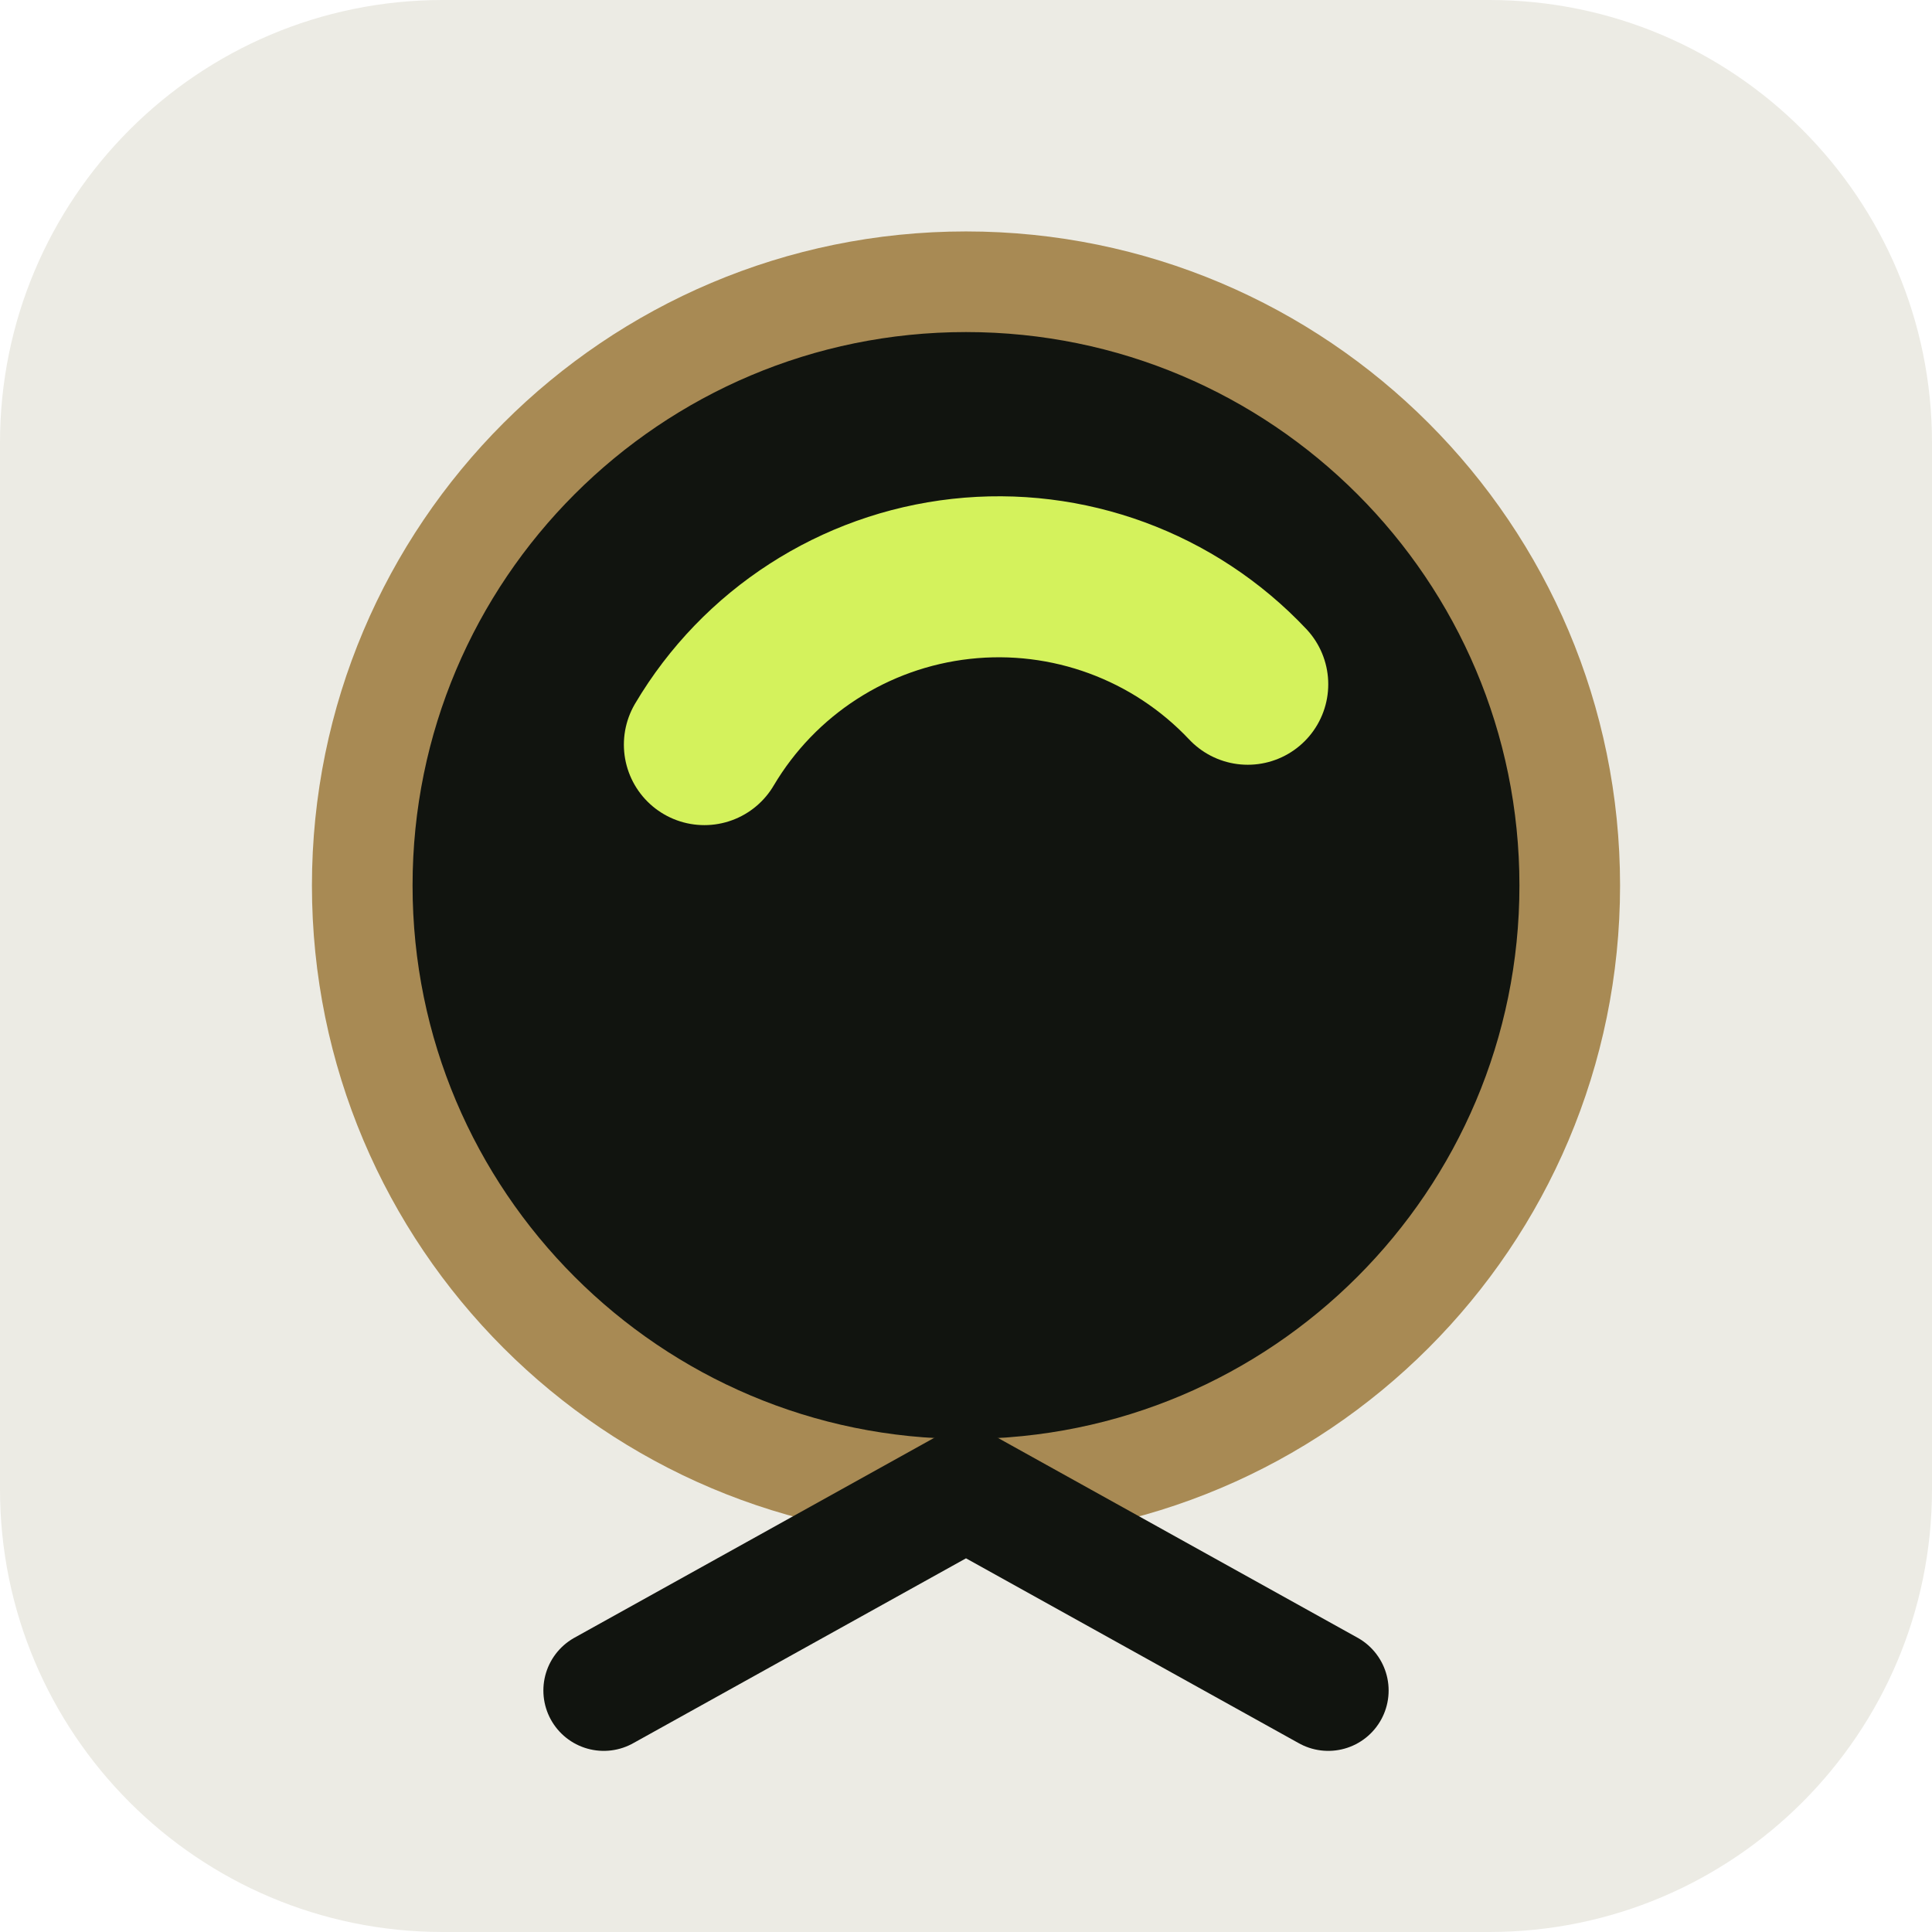
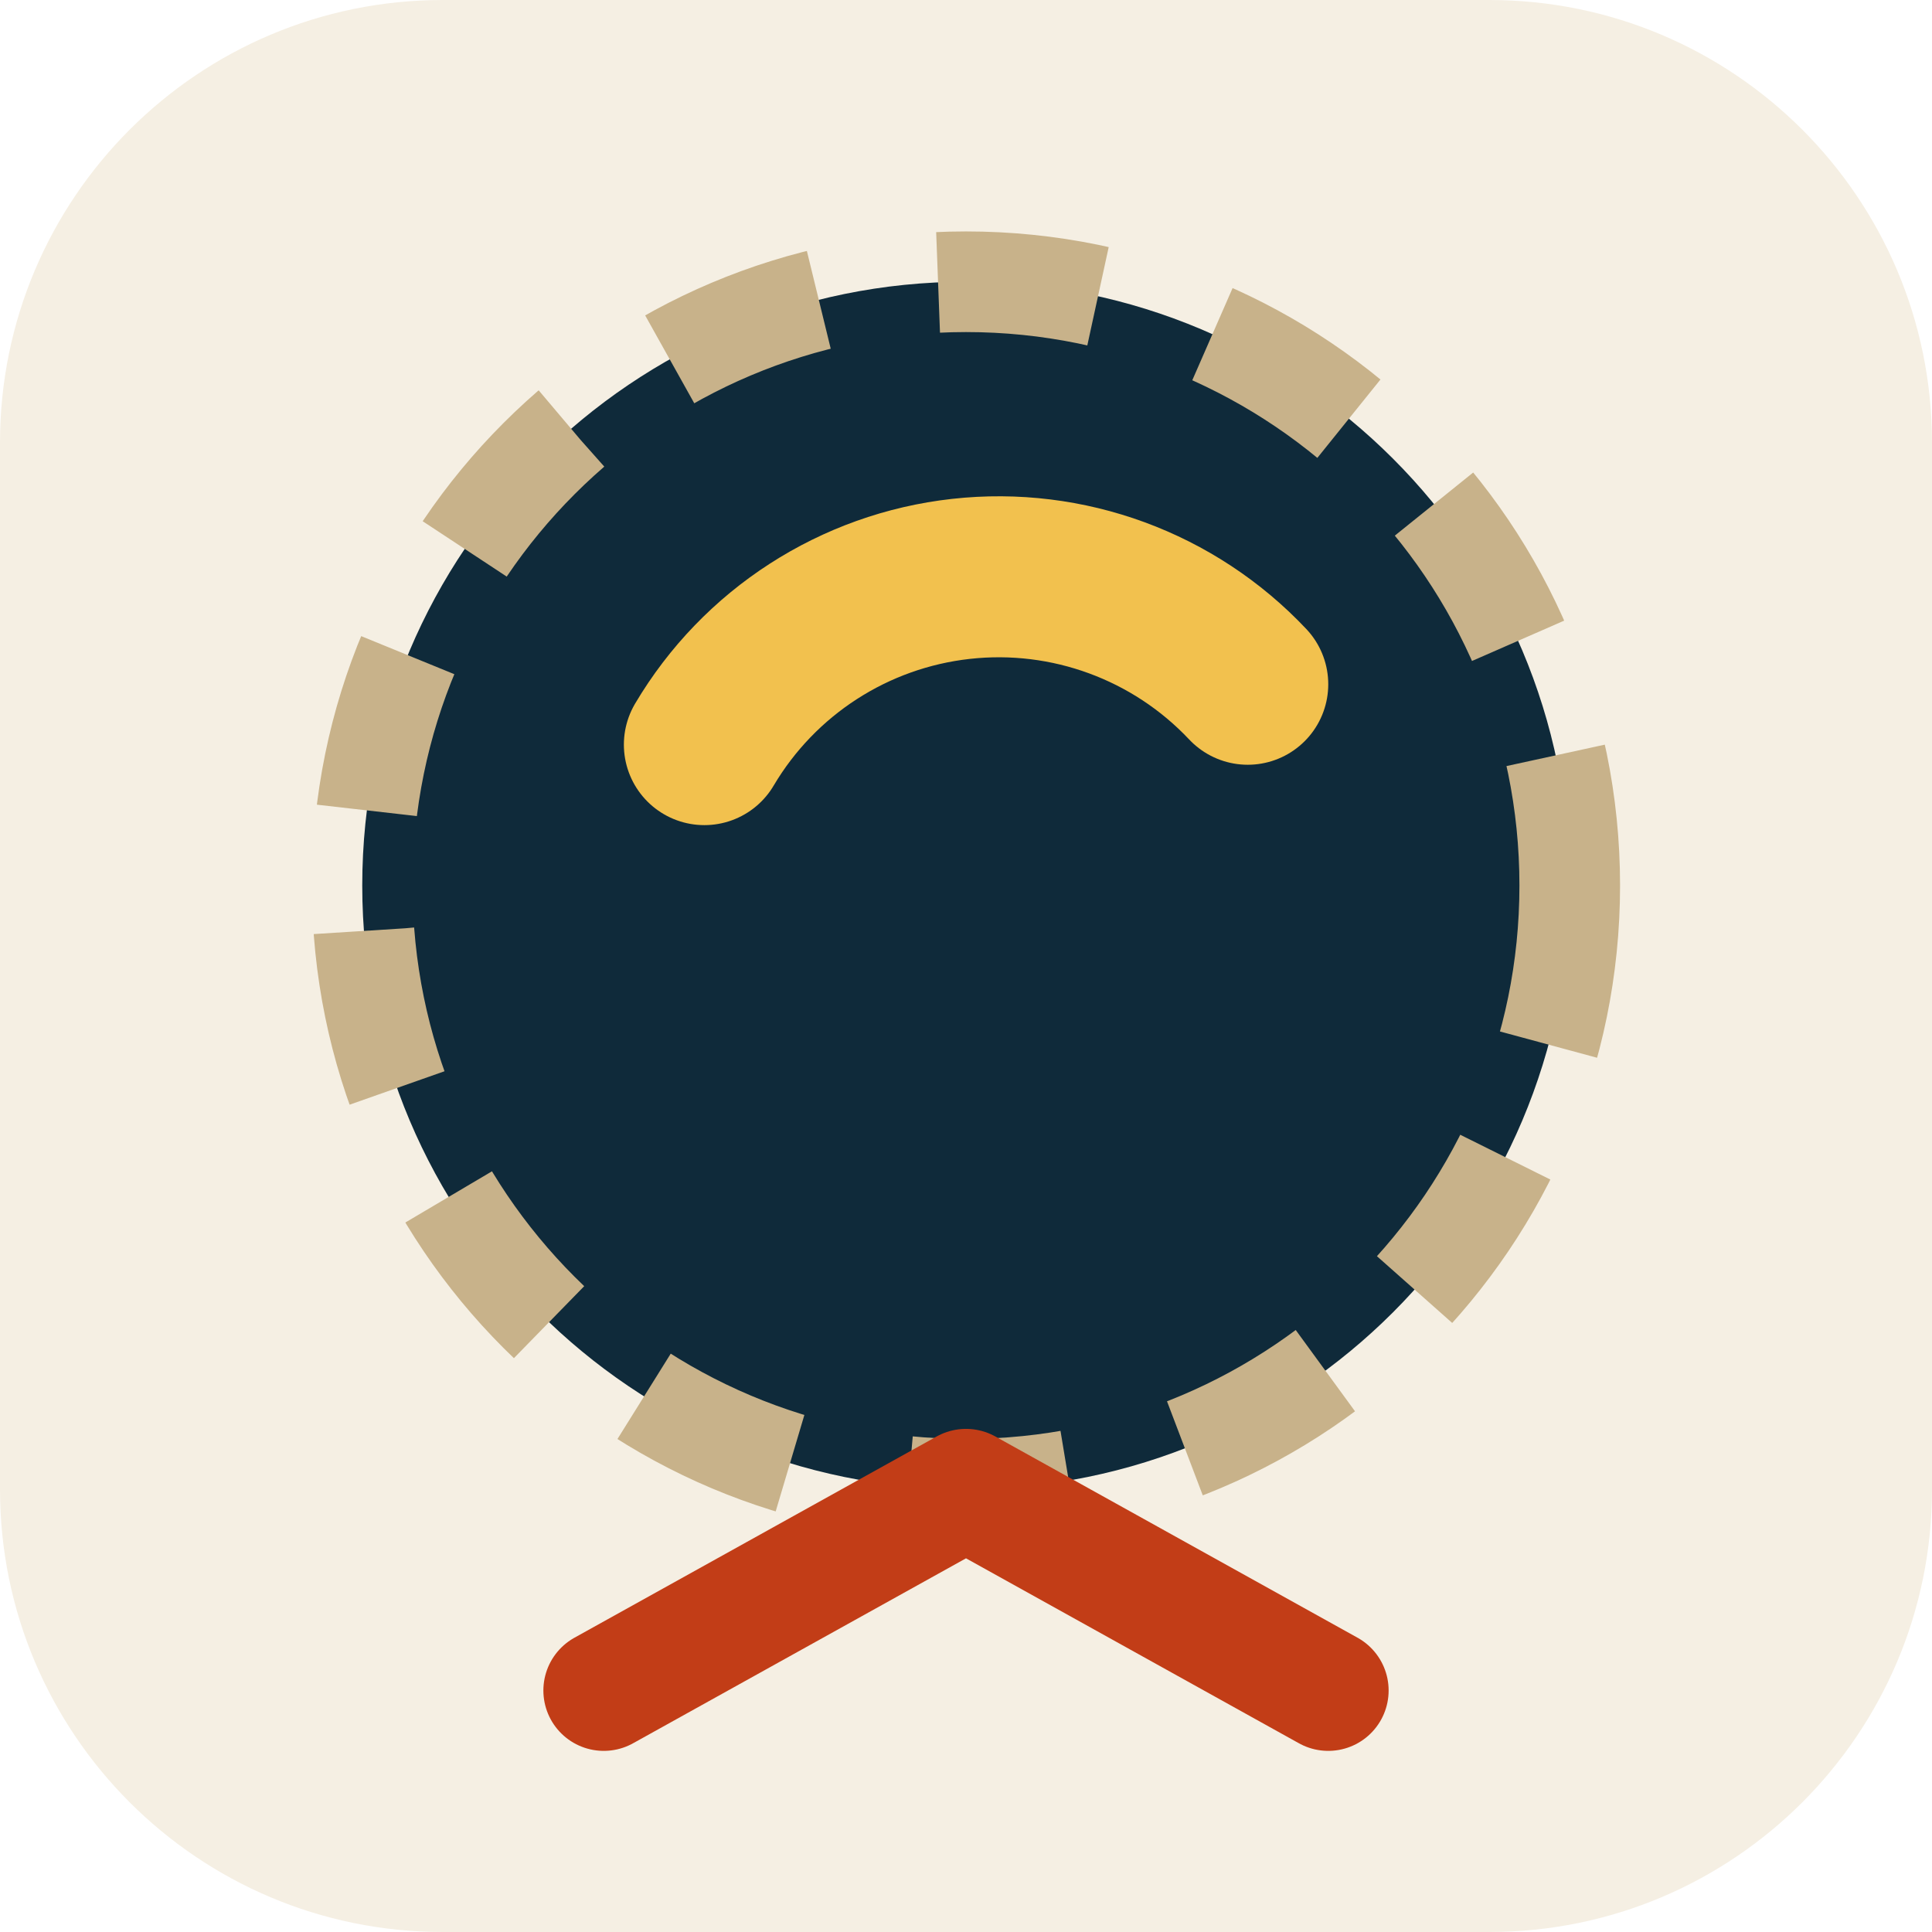
<svg xmlns="http://www.w3.org/2000/svg" viewBox="0 0 48 48">
-   <rect width="48" height="48" rx="11" fill="#ECEBE4" />
-   <circle cx="24" cy="22" r="15" fill="#11140F" stroke="#A88A54" stroke-width="2.5" />
-   <path d="M17.5 18.5 A8.5 8.5 0 0 1 31 17" fill="none" stroke="#D4F25C" stroke-width="4" stroke-linecap="round" />
-   <path d="M15 42 L24 37 L33 42" fill="none" stroke="#11140F" stroke-width="3" stroke-linecap="round" stroke-linejoin="round" />
+   <rect width="48" height="48" rx="11" fill="#F5EFE3" />
+   <circle cx="24" cy="22" r="15" fill="#0F2A3A" stroke="#C8B28A" stroke-width="2.5" stroke-dasharray="4 3" />
+   <path d="M17.5 18.5 A8.5 8.5 0 0 1 31 17" fill="none" stroke="#F2C14E" stroke-width="4" stroke-linecap="round" />
+   <path d="M15 42 L24 37 L33 42" fill="none" stroke="#C23D17" stroke-width="3" stroke-linecap="round" stroke-linejoin="round" />
</svg>
